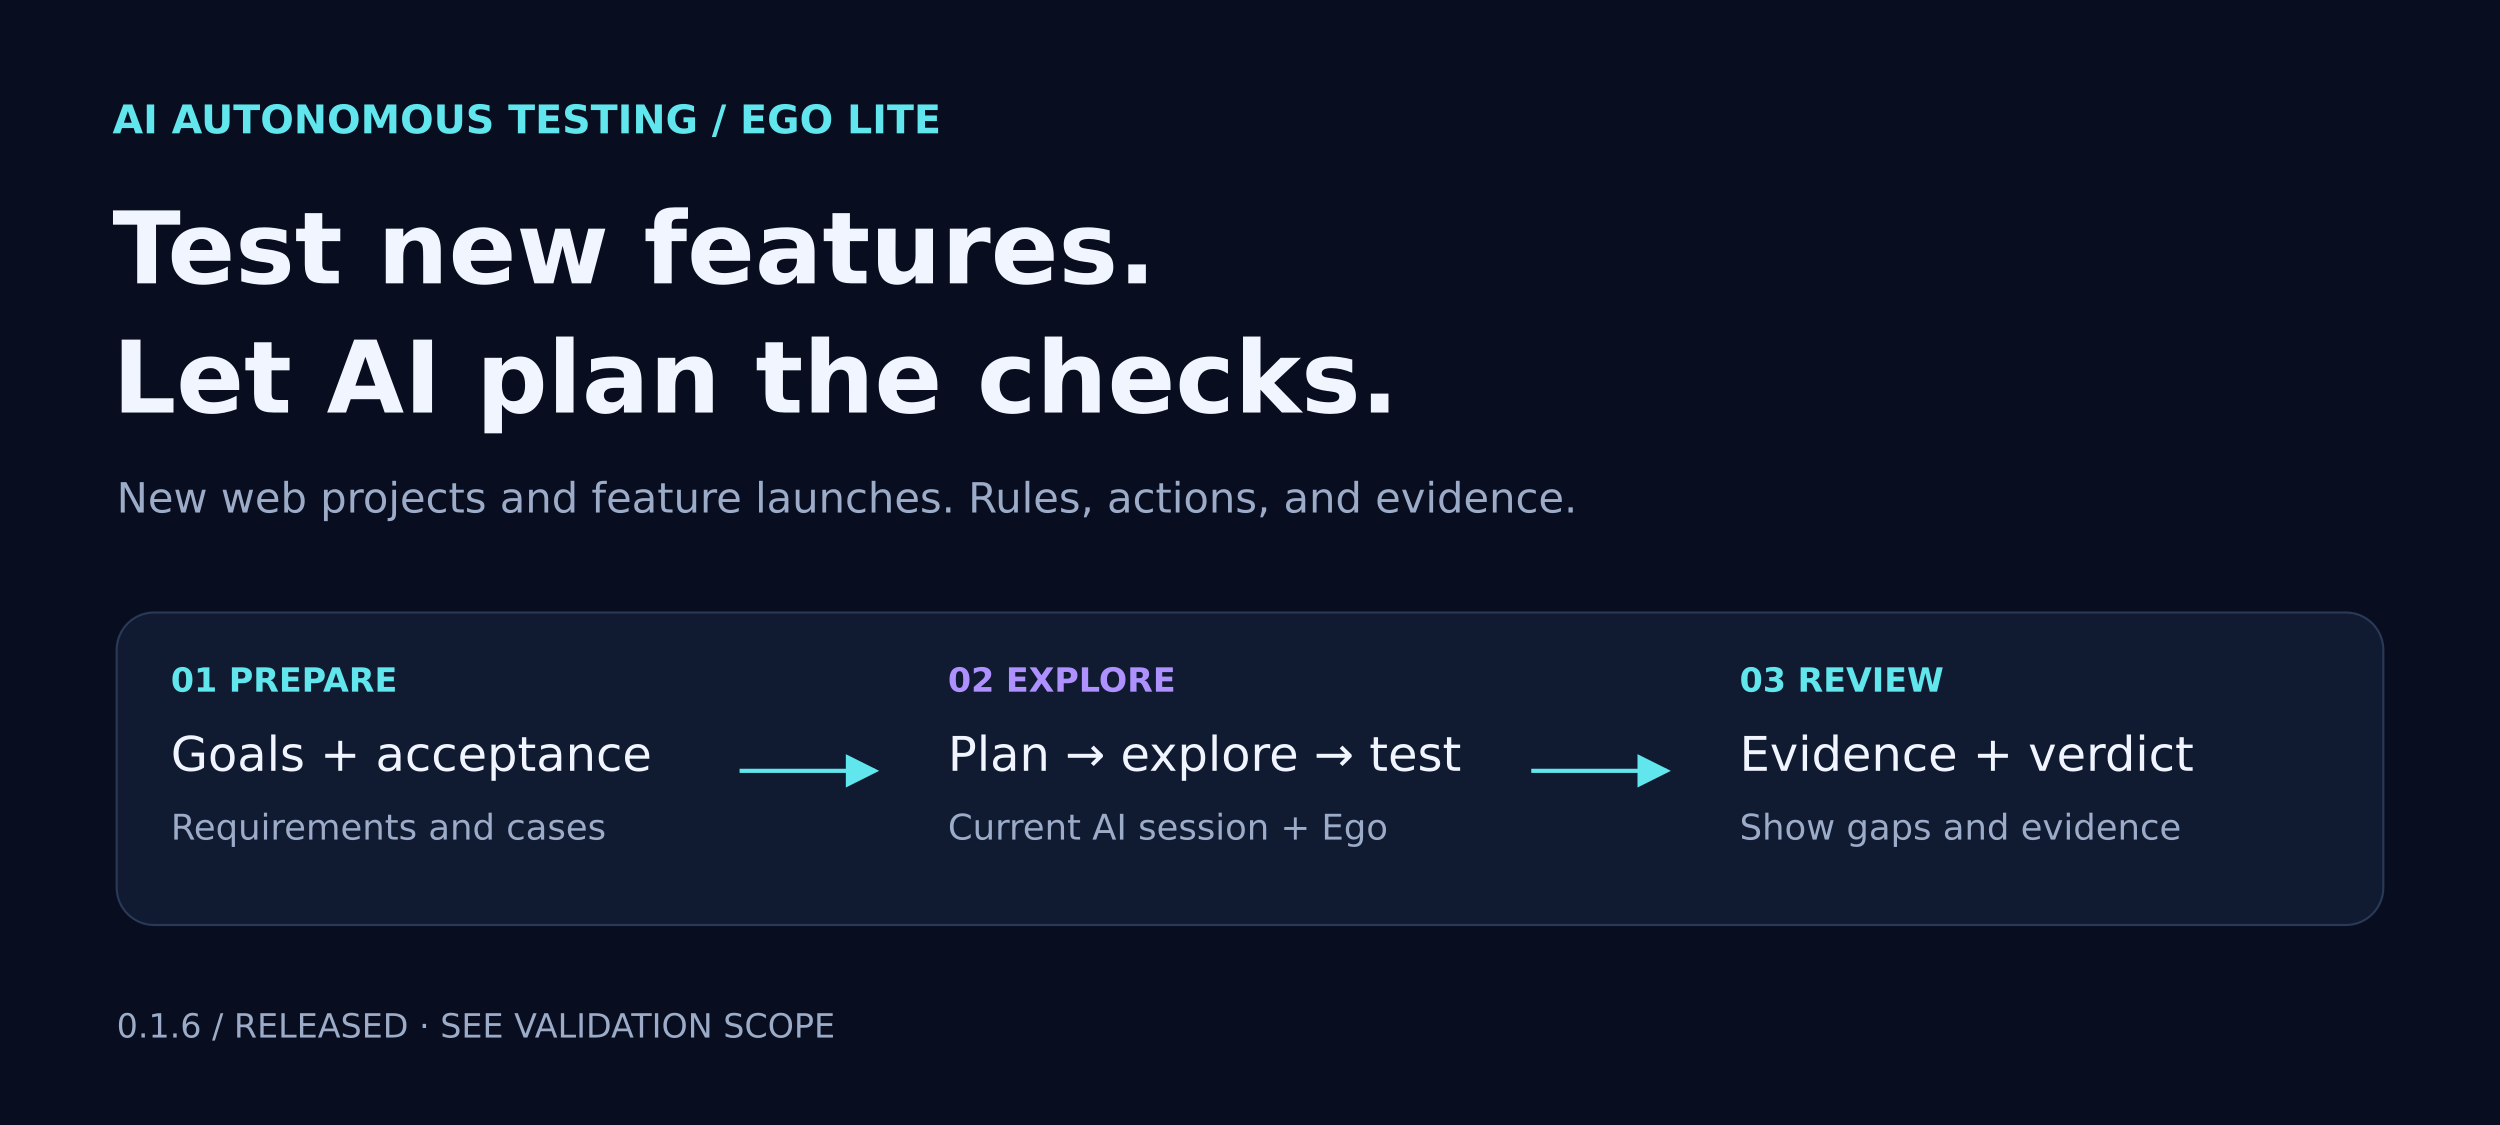
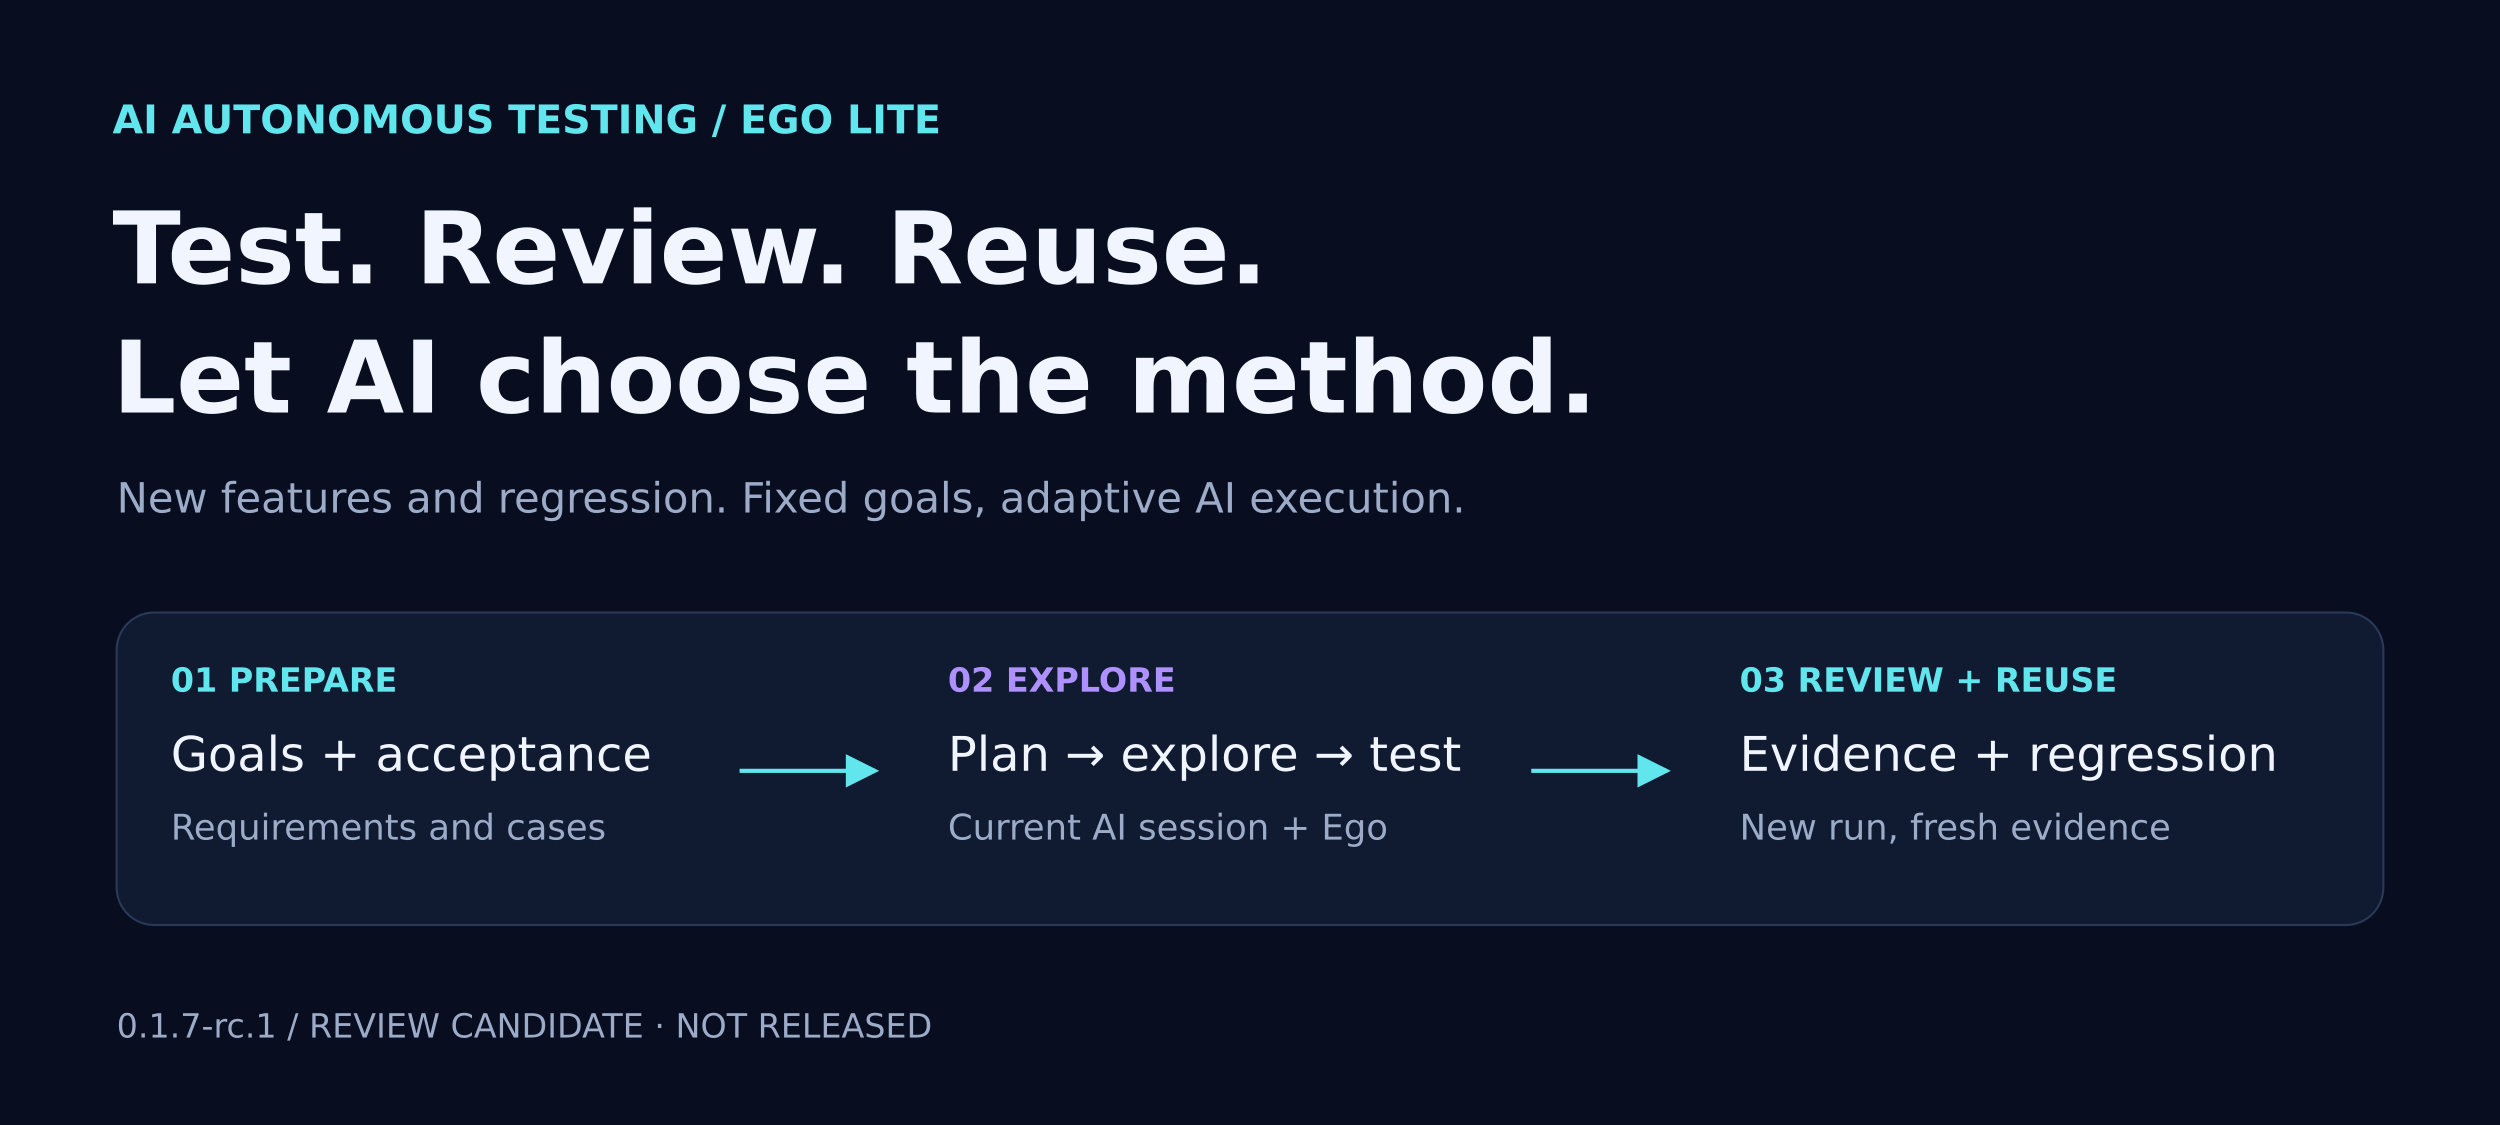
<svg xmlns="http://www.w3.org/2000/svg" width="1200" height="540" viewBox="0 0 1200 540" role="img" aria-label="AI Autonomous Testing · Ego Lite">
  <defs>
    <linearGradient id="g">
      <stop stop-color="#61e6ed" />
      <stop offset="1" stop-color="#ae91ff" />
    </linearGradient>
    <marker id="arrow" markerWidth="8" markerHeight="8" refX="7" refY="4" orient="auto">
      <path d="M0,0 L8,4 L0,8" fill="#61e6ed" />
    </marker>
  </defs>
  <g font-family="DejaVu Sans, Noto Sans CJK SC, sans-serif">
    <rect x="0" y="0" width="1200" height="540" rx="0" fill="#080e20" stroke="#080e20" />
    <path d="M0,2 H1200" stroke="url(#g)" stroke-width="4" />
    <text x="54" y="64" font-size="19" fill="#61e6ed" font-weight="700">AI AUTONOMOUS TESTING / EGO LITE</text>
-     <text x="54" y="136" font-size="48" fill="#f1f5ff" font-weight="700">Test new features.</text>
-     <text x="54" y="198" font-size="48" fill="#f1f5ff" font-weight="700">Let AI plan the checks.</text>
-     <text x="56" y="246" font-size="20" fill="#9cacc8" font-weight="400">New web projects and feature launches. Rules, actions, and evidence.</text>
+     <text x="54" y="136" font-size="48" fill="#f1f5ff" font-weight="700">Test. Review. Reuse.</text>
+     <text x="54" y="198" font-size="48" fill="#f1f5ff" font-weight="700">Let AI choose the method.</text>
+     <text x="56" y="246" font-size="20" fill="#9cacc8" font-weight="400">New features and regression. Fixed goals, adaptive AI execution.</text>
    <rect x="56" y="294" width="1088" height="150" rx="18" fill="#101b32" stroke="#293957" />
    <text x="82" y="332" font-size="16" fill="#61e6ed" font-weight="700">01  PREPARE</text>
    <text x="82" y="370" font-size="23" fill="#f1f5ff" font-weight="400">Goals + acceptance</text>
    <text x="82" y="403" font-size="17" fill="#9cacc8" font-weight="400">Requirements and cases</text>
    <text x="455" y="332" font-size="16" fill="#ae91ff" font-weight="700">02  EXPLORE</text>
    <text x="455" y="370" font-size="23" fill="#f1f5ff" font-weight="400">Plan → explore → test</text>
    <text x="455" y="403" font-size="17" fill="#9cacc8" font-weight="400">Current AI session + Ego</text>
-     <text x="835" y="332" font-size="16" fill="#61e6ed" font-weight="700">03  REVIEW</text>
-     <text x="835" y="370" font-size="23" fill="#f1f5ff" font-weight="400">Evidence + verdict</text>
-     <text x="835" y="403" font-size="17" fill="#9cacc8" font-weight="400">Show gaps and evidence</text>
+     <text x="835" y="332" font-size="16" fill="#61e6ed" font-weight="700">03  REVIEW + REUSE</text>
+     <text x="835" y="370" font-size="23" fill="#f1f5ff" font-weight="400">Evidence + regression</text>
+     <text x="835" y="403" font-size="17" fill="#9cacc8" font-weight="400">New run, fresh evidence</text>
    <path d="M355,370 L420,370" stroke="#61e6ed" stroke-width="2" fill="none" marker-end="url(#arrow)" />
    <path d="M735,370 L800,370" stroke="#61e6ed" stroke-width="2" fill="none" marker-end="url(#arrow)" />
-     <text x="56" y="498" font-size="16" fill="#9cacc8" font-weight="400">0.1.6  /  RELEASED · SEE VALIDATION SCOPE</text>
+     <text x="56" y="498" font-size="16" fill="#9cacc8" font-weight="400">0.1.7-rc.1  /  REVIEW CANDIDATE · NOT RELEASED</text>
  </g>
</svg>
